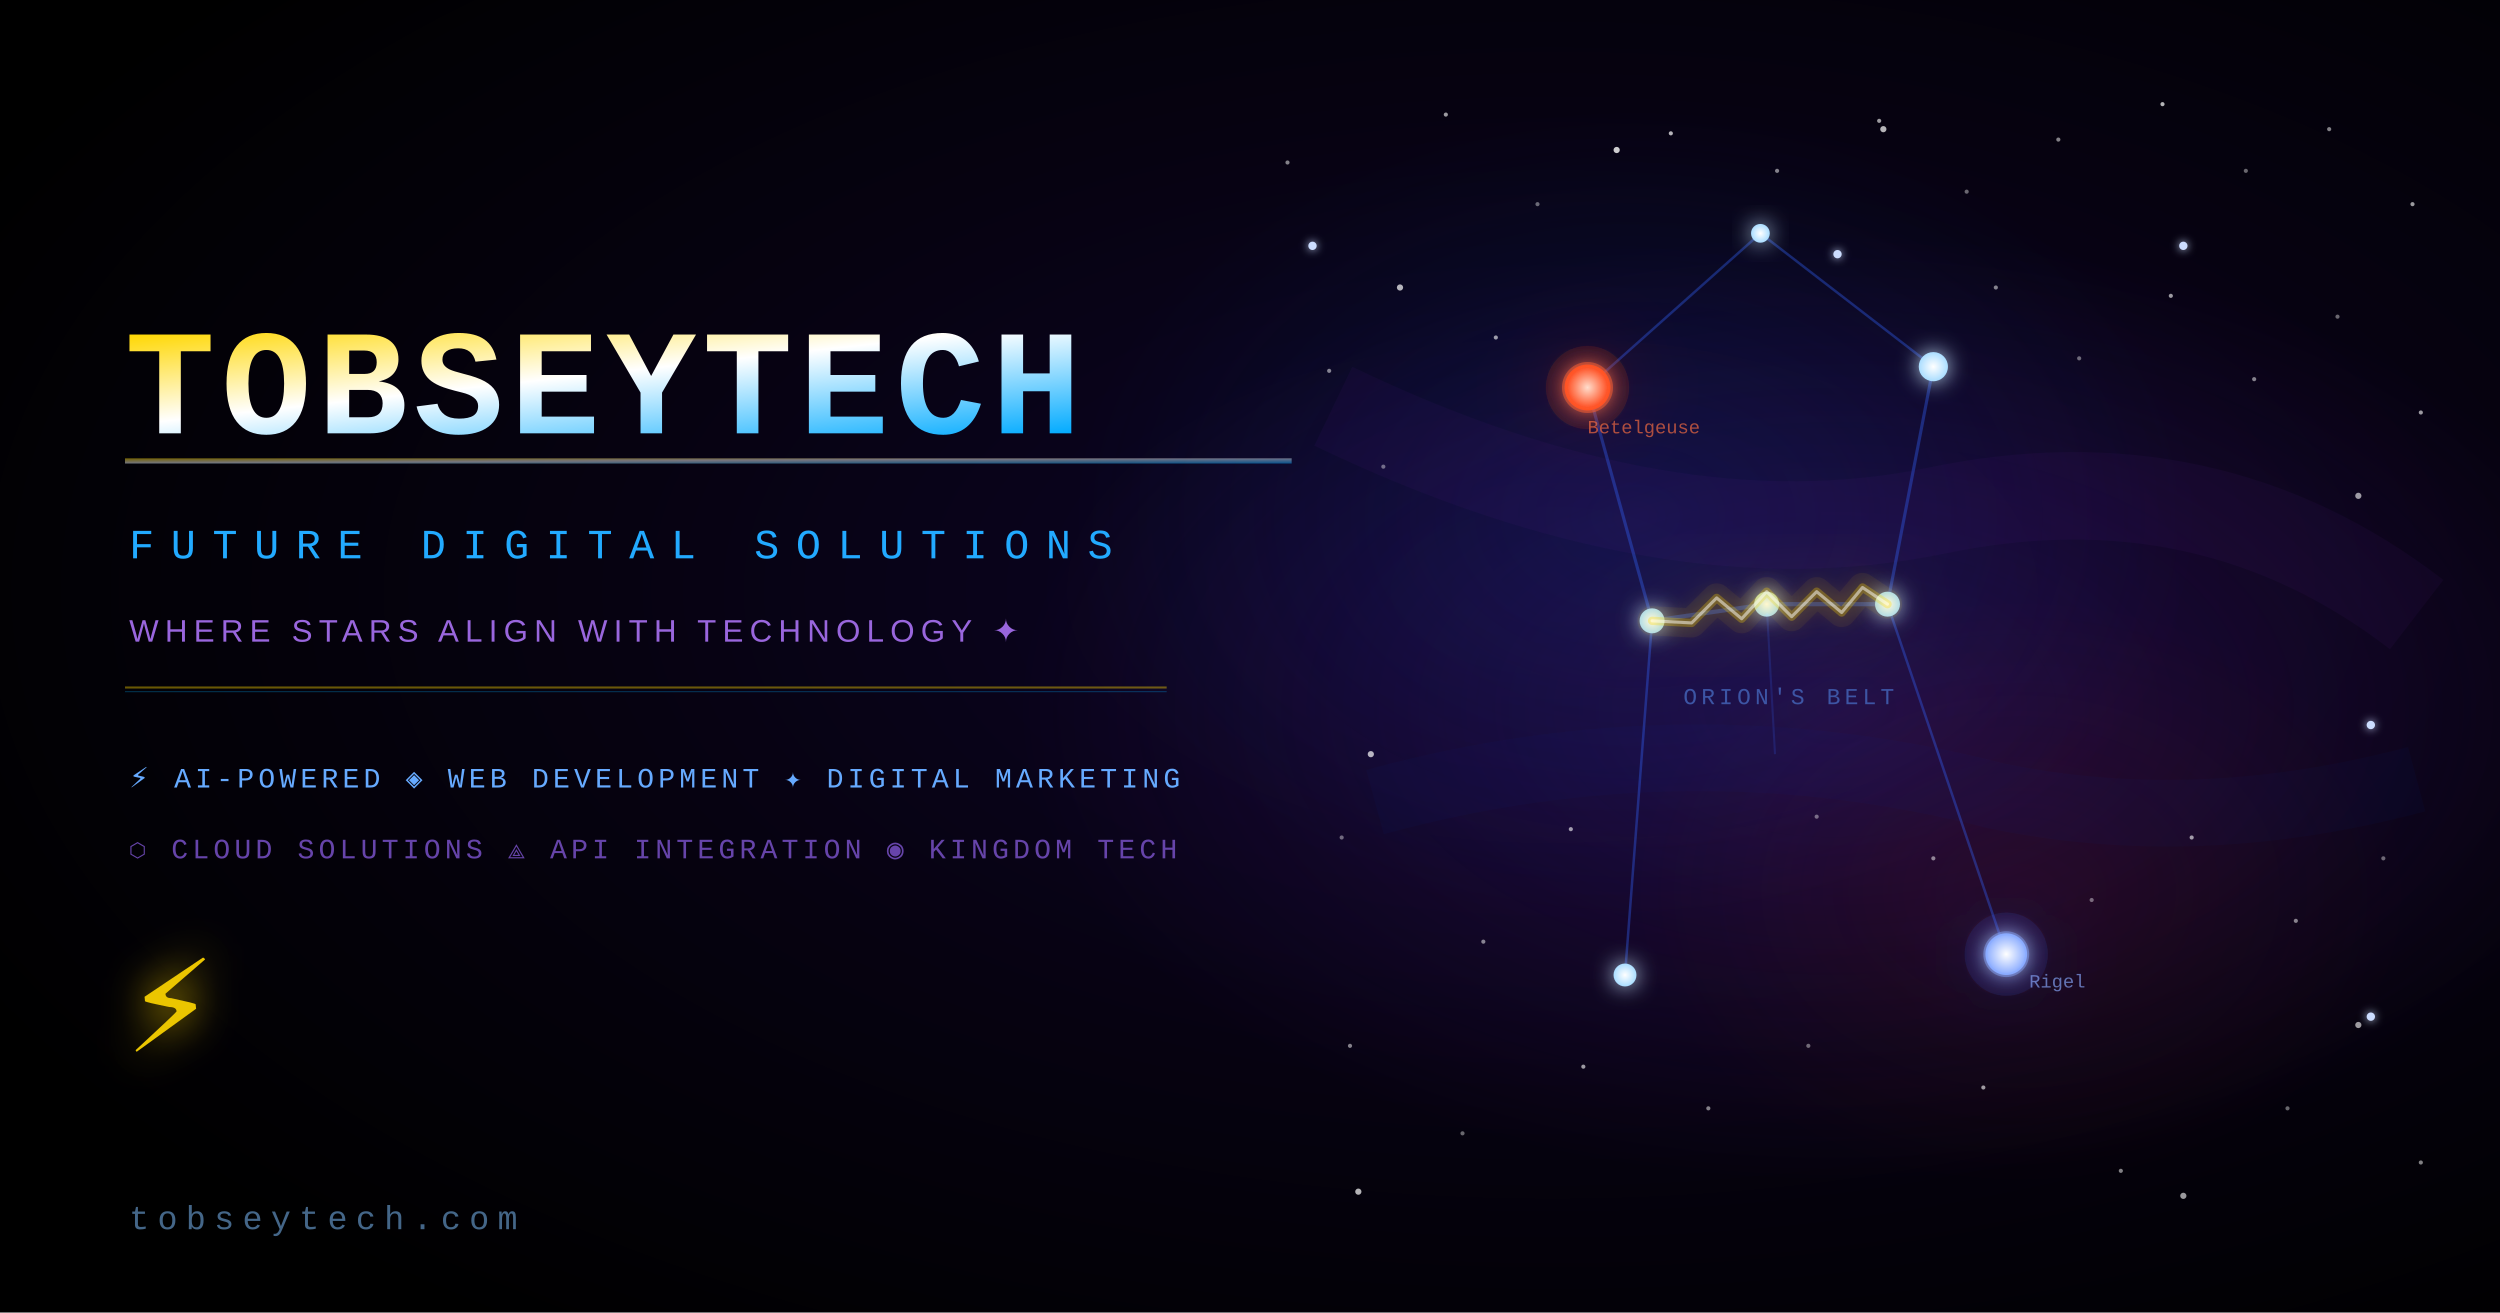
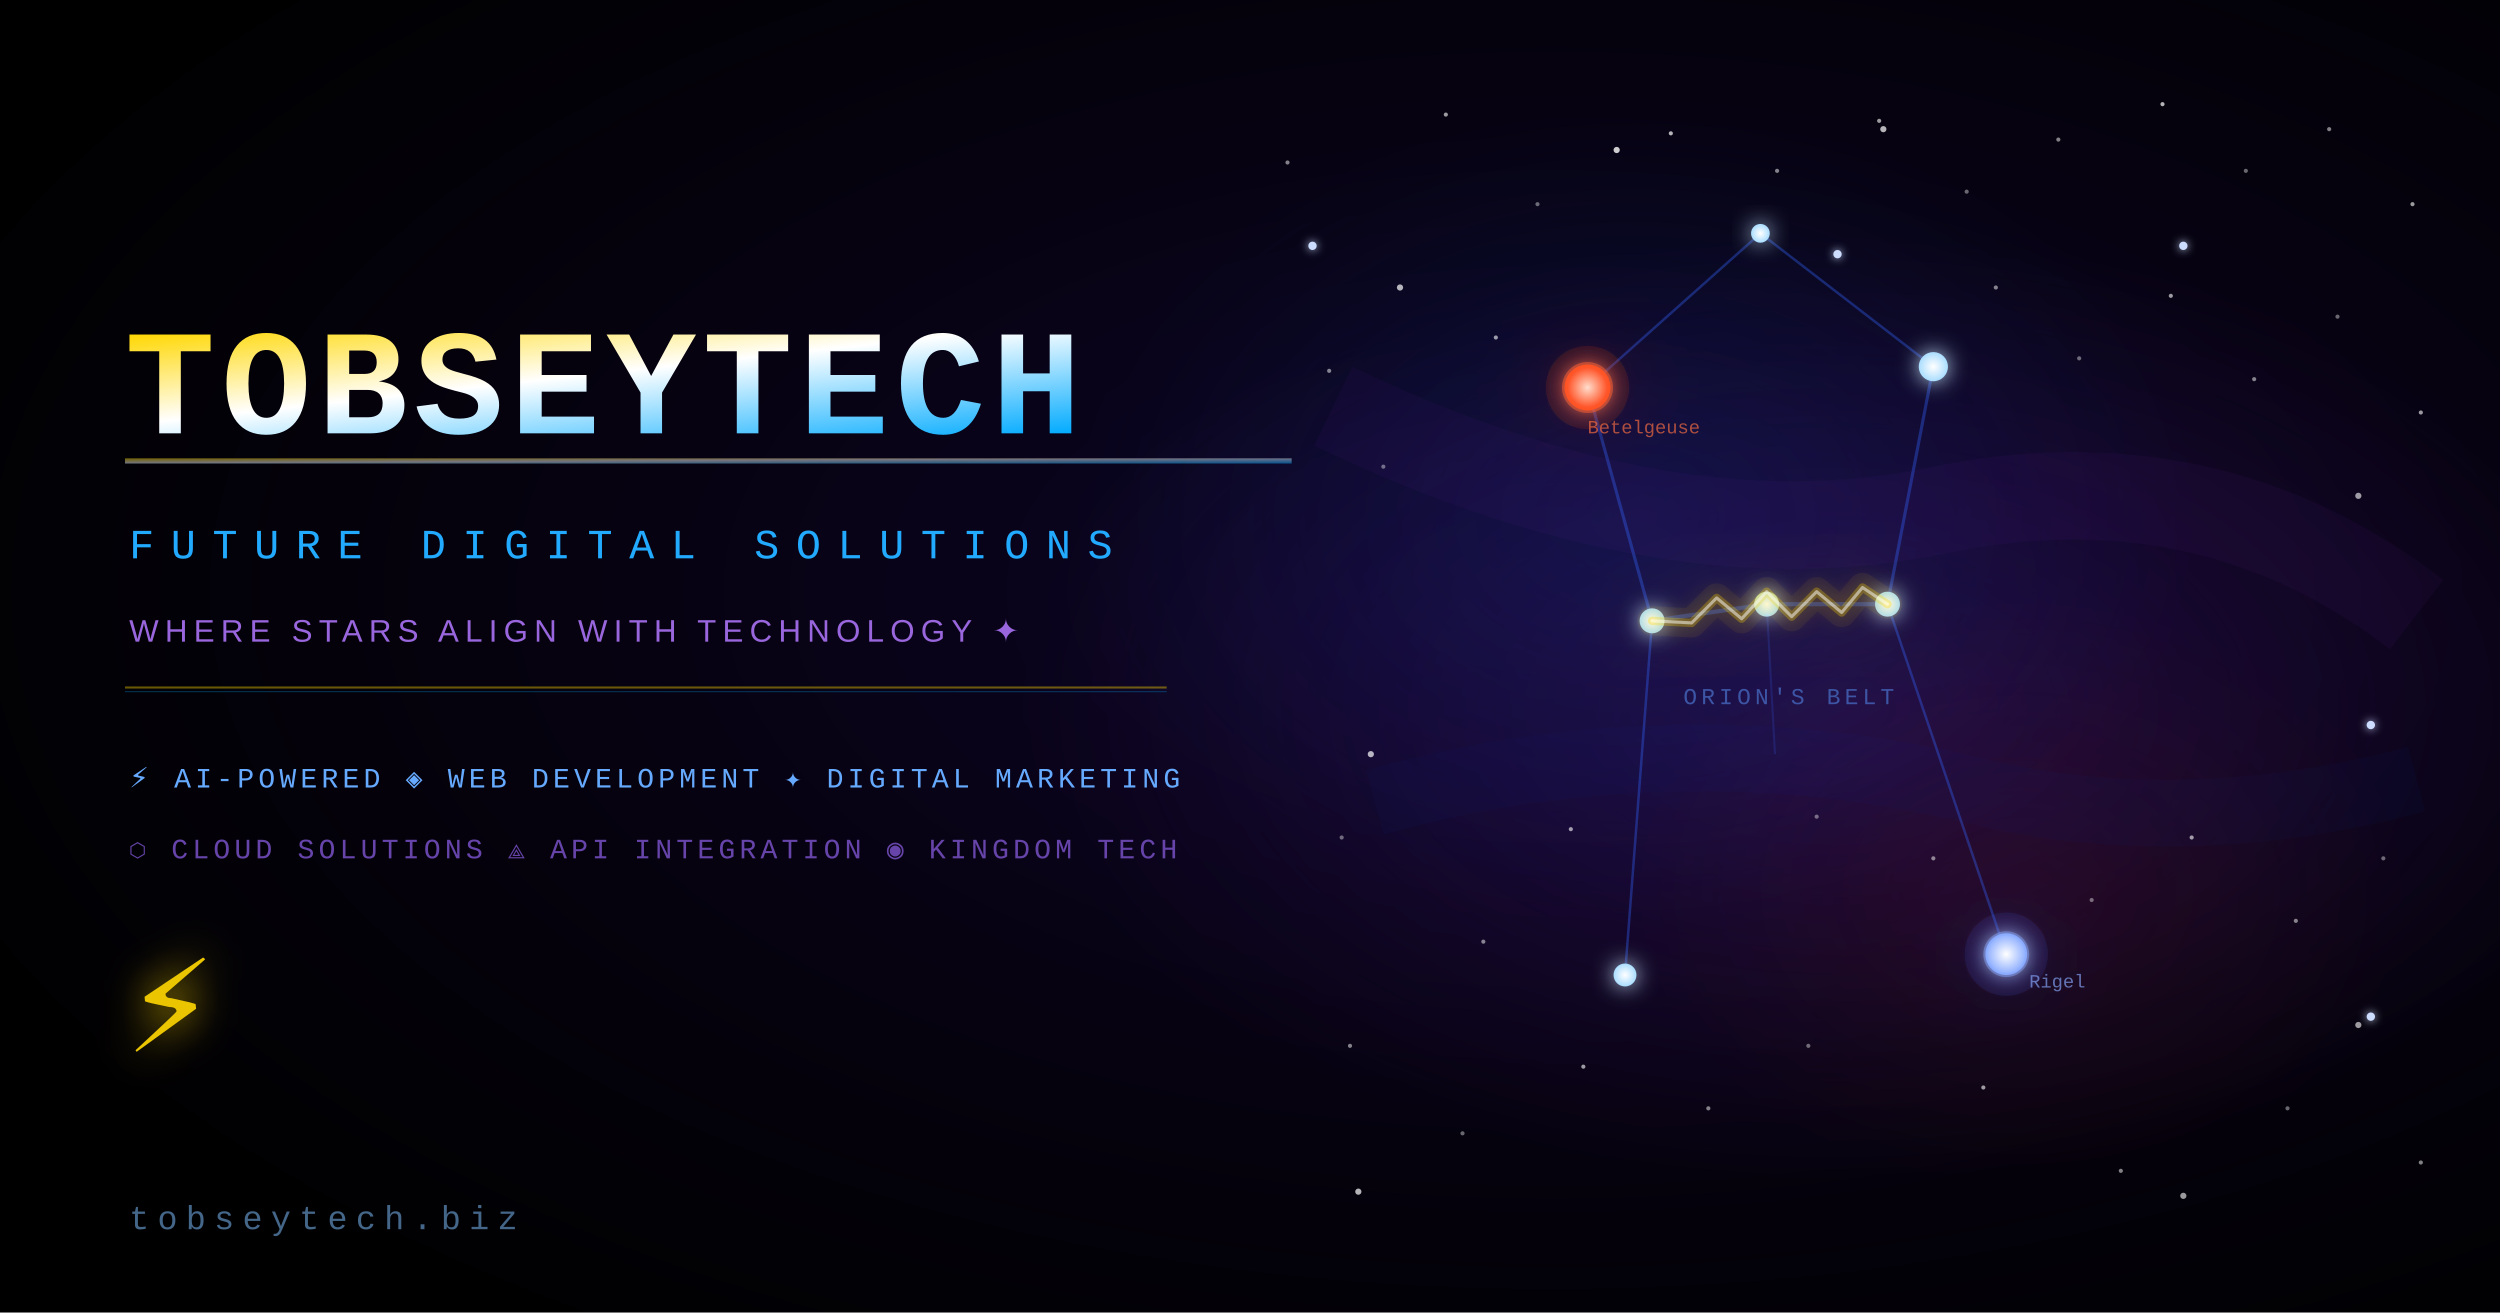
<svg xmlns="http://www.w3.org/2000/svg" viewBox="0 0 1200 630" width="1200" height="630">
  <defs>
    <radialGradient id="spaceBg" cx="62%" cy="45%" r="70%">
      <stop offset="0%" stop-color="#0d0528" />
      <stop offset="55%" stop-color="#060210" />
      <stop offset="100%" stop-color="#000000" />
    </radialGradient>
    <radialGradient id="neb1" cx="50%" cy="50%" r="50%">
      <stop offset="0%" stop-color="#4a1880" stop-opacity="0.38" />
      <stop offset="100%" stop-color="#4a1880" stop-opacity="0" />
    </radialGradient>
    <radialGradient id="neb2" cx="50%" cy="50%" r="50%">
      <stop offset="0%" stop-color="#0a3080" stop-opacity="0.26" />
      <stop offset="100%" stop-color="#0a3080" stop-opacity="0" />
    </radialGradient>
    <radialGradient id="neb3" cx="50%" cy="50%" r="50%">
      <stop offset="0%" stop-color="#8a2010" stop-opacity="0.14" />
      <stop offset="100%" stop-color="#8a2010" stop-opacity="0" />
    </radialGradient>
    <radialGradient id="whiteStar">
      <stop offset="0%" stop-color="#ffffff" />
      <stop offset="100%" stop-color="#aaddff" />
    </radialGradient>
    <radialGradient id="redStar">
      <stop offset="0%" stop-color="#ffddcc" />
      <stop offset="100%" stop-color="#ff4010" />
    </radialGradient>
    <radialGradient id="blueStar">
      <stop offset="0%" stop-color="#ffffff" />
      <stop offset="100%" stop-color="#88aaff" />
    </radialGradient>
    <linearGradient id="titleGrad" x1="0%" y1="0%" x2="100%" y2="100%">
      <stop offset="0%" stop-color="#FFD700" />
      <stop offset="45%" stop-color="#FFFFFF" />
      <stop offset="100%" stop-color="#00AAFF" />
    </linearGradient>
    <filter id="g2" x="-100%" y="-100%" width="300%" height="300%">
      <feGaussianBlur in="SourceGraphic" stdDeviation="2" result="b" />
      <feMerge>
        <feMergeNode in="b" />
        <feMergeNode in="SourceGraphic" />
      </feMerge>
    </filter>
    <filter id="g5" x="-100%" y="-100%" width="300%" height="300%">
      <feGaussianBlur in="SourceGraphic" stdDeviation="5" result="b" />
      <feMerge>
        <feMergeNode in="b" />
        <feMergeNode in="SourceGraphic" />
      </feMerge>
    </filter>
    <filter id="g10" x="-100%" y="-100%" width="300%" height="300%">
      <feGaussianBlur in="SourceGraphic" stdDeviation="10" result="b" />
      <feMerge>
        <feMergeNode in="b" />
        <feMergeNode in="SourceGraphic" />
      </feMerge>
    </filter>
    <filter id="g18" x="-150%" y="-150%" width="400%" height="400%">
      <feGaussianBlur in="SourceGraphic" stdDeviation="18" result="b" />
      <feMerge>
        <feMergeNode in="b" />
        <feMergeNode in="SourceGraphic" />
      </feMerge>
    </filter>
  </defs>
  <rect width="1200" height="630" fill="url(#spaceBg)" />
  <ellipse cx="880" cy="340" rx="390" ry="228" fill="url(#neb1)" />
  <ellipse cx="785" cy="248" rx="270" ry="196" fill="url(#neb2)" />
  <ellipse cx="970" cy="428" rx="188" ry="142" fill="url(#neb3)" />
  <path d="M640,195 Q800,272 930,245 Q1060,218 1160,295" stroke="#6620a0" stroke-width="42" stroke-opacity="0.07" fill="none" />
  <path d="M660,385 Q810,344 958,382 Q1055,402 1160,374" stroke="#1030a0" stroke-width="32" stroke-opacity="0.05" fill="none" />
  <g fill="#ffffff">
    <circle cx="618" cy="78" r="1" opacity=".5" />
    <circle cx="694" cy="55" r="1" opacity=".6" />
    <circle cx="738" cy="98" r="1" opacity=".4" />
    <circle cx="802" cy="64" r="1" opacity=".7" />
    <circle cx="853" cy="82" r="1" opacity=".5" />
    <circle cx="902" cy="58" r="1" opacity=".6" />
    <circle cx="944" cy="92" r="1" opacity=".4" />
    <circle cx="988" cy="67" r="1" opacity=".5" />
    <circle cx="1038" cy="50" r="1" opacity=".7" />
    <circle cx="1078" cy="82" r="1" opacity=".4" />
    <circle cx="1118" cy="62" r="1" opacity=".5" />
    <circle cx="1158" cy="98" r="1" opacity=".6" />
    <circle cx="638" cy="178" r="1" opacity=".5" />
    <circle cx="664" cy="224" r="1" opacity=".4" />
    <circle cx="718" cy="162" r="1" opacity=".6" />
    <circle cx="958" cy="138" r="1" opacity=".5" />
    <circle cx="998" cy="172" r="1" opacity=".4" />
    <circle cx="1042" cy="142" r="1" opacity=".6" />
    <circle cx="1082" cy="182" r="1" opacity=".5" />
    <circle cx="1122" cy="152" r="1" opacity=".4" />
    <circle cx="1162" cy="198" r="1" opacity=".6" />
    <circle cx="644" cy="402" r="1" opacity=".4" />
    <circle cx="712" cy="452" r="1" opacity=".5" />
    <circle cx="754" cy="398" r="1" opacity=".6" />
    <circle cx="872" cy="392" r="1" opacity=".4" />
    <circle cx="928" cy="412" r="1" opacity=".5" />
    <circle cx="1004" cy="432" r="1" opacity=".4" />
    <circle cx="1052" cy="402" r="1" opacity=".6" />
    <circle cx="1102" cy="442" r="1" opacity=".5" />
    <circle cx="1144" cy="412" r="1" opacity=".4" />
    <circle cx="648" cy="502" r="1" opacity=".5" />
    <circle cx="702" cy="544" r="1" opacity=".4" />
    <circle cx="760" cy="512" r="1" opacity=".6" />
    <circle cx="820" cy="532" r="1" opacity=".5" />
    <circle cx="868" cy="502" r="1" opacity=".4" />
    <circle cx="952" cy="522" r="1" opacity=".6" />
    <circle cx="1018" cy="562" r="1" opacity=".5" />
    <circle cx="1098" cy="532" r="1" opacity=".4" />
    <circle cx="1162" cy="558" r="1" opacity=".5" />
    <circle cx="672" cy="138" r="1.5" opacity=".7" />
    <circle cx="776" cy="72" r="1.5" opacity=".8" />
    <circle cx="904" cy="62" r="1.5" opacity=".7" />
    <circle cx="1132" cy="238" r="1.5" opacity=".6" />
    <circle cx="658" cy="362" r="1.5" opacity=".7" />
    <circle cx="1132" cy="492" r="1.5" opacity=".6" />
    <circle cx="652" cy="572" r="1.5" opacity=".7" />
    <circle cx="1048" cy="574" r="1.5" opacity=".6" />
  </g>
  <g fill="#ccddff" filter="url(#g2)">
    <circle cx="630" cy="118" r="2" />
    <circle cx="882" cy="122" r="2" />
    <circle cx="1048" cy="118" r="2" />
    <circle cx="1138" cy="348" r="2" />
    <circle cx="1138" cy="488" r="2" />
  </g>
  <g stroke="#3366ff" stroke-opacity="0.36" fill="none">
    <line x1="845" y1="112" x2="762" y2="186" stroke-width="1.2" />
    <line x1="845" y1="112" x2="928" y2="176" stroke-width="1.2" />
    <line x1="762" y1="186" x2="793" y2="298" stroke-width="1.5" />
    <line x1="928" y1="176" x2="906" y2="290" stroke-width="1.5" />
    <line x1="793" y1="298" x2="848" y2="290" stroke-width="2" />
    <line x1="848" y1="290" x2="906" y2="290" stroke-width="2" />
    <line x1="793" y1="298" x2="780" y2="468" stroke-width="1.2" />
    <line x1="906" y1="290" x2="963" y2="458" stroke-width="1.2" />
    <line x1="848" y1="290" x2="852" y2="362" stroke-width="1" stroke-opacity="0.18" />
  </g>
  <circle cx="845" cy="112" r="4.5" fill="url(#whiteStar)" filter="url(#g5)" />
  <circle cx="762" cy="186" r="20" fill="#ff3808" fill-opacity="0.12" filter="url(#g18)" />
  <circle cx="762" cy="186" r="11" fill="url(#redStar)" filter="url(#g5)" />
  <circle cx="762" cy="186" r="11" fill="none" stroke="#ff6030" stroke-width="2.5" stroke-opacity="0.5">
    <animate attributeName="r" values="11;14;11;13;11" dur="5s" repeatCount="indefinite" />
    <animate attributeName="stroke-opacity" values=".5;.9;.3;.7;.5" dur="5s" repeatCount="indefinite" />
  </circle>
  <circle cx="928" cy="176" r="7" fill="url(#whiteStar)" filter="url(#g5)" />
  <circle cx="793" cy="298" r="6" fill="url(#whiteStar)" filter="url(#g5)" />
  <circle cx="848" cy="290" r="6" fill="url(#whiteStar)" filter="url(#g5)" />
  <circle cx="906" cy="290" r="6" fill="url(#whiteStar)" filter="url(#g5)" />
  <circle cx="793" cy="298" r="9" fill="none" stroke="#ffffff" stroke-width="1.5" stroke-opacity="0">
    <animate attributeName="r" values="9;16;9" dur="3s" begin="0s" repeatCount="indefinite" />
    <animate attributeName="stroke-opacity" values="0;.4;0" dur="3s" begin="0s" repeatCount="indefinite" />
  </circle>
  <circle cx="848" cy="290" r="9" fill="none" stroke="#ffffff" stroke-width="1.5" stroke-opacity="0">
    <animate attributeName="r" values="9;16;9" dur="3s" begin="0.6s" repeatCount="indefinite" />
    <animate attributeName="stroke-opacity" values="0;.4;0" dur="3s" begin="0.6s" repeatCount="indefinite" />
  </circle>
  <circle cx="906" cy="290" r="9" fill="none" stroke="#ffffff" stroke-width="1.5" stroke-opacity="0">
    <animate attributeName="r" values="9;16;9" dur="3s" begin="1.2s" repeatCount="indefinite" />
    <animate attributeName="stroke-opacity" values="0;.4;0" dur="3s" begin="1.2s" repeatCount="indefinite" />
  </circle>
  <circle cx="780" cy="468" r="5.5" fill="url(#whiteStar)" filter="url(#g5)" />
  <circle cx="963" cy="458" r="20" fill="#3355ff" fill-opacity="0.12" filter="url(#g18)" />
  <circle cx="963" cy="458" r="10" fill="url(#blueStar)" filter="url(#g5)" />
  <circle cx="963" cy="458" r="10" fill="none" stroke="#88aaff" stroke-width="2" stroke-opacity="0.45">
    <animate attributeName="r" values="10;14;10" dur="4s" repeatCount="indefinite" />
    <animate attributeName="stroke-opacity" values=".45;.8;.45" dur="4s" repeatCount="indefinite" />
  </circle>
  <path d="M906,290 L894,282 L884,294 L872,284 L860,296 L848,284 L836,297 L824,287 L812,299 L793,298" stroke="#FFD700" stroke-width="14" stroke-linecap="round" stroke-linejoin="round" fill="none" opacity="0.08" filter="url(#g18)" />
  <path d="M906,290 L894,282 L884,294 L872,284 L860,296 L848,284 L836,297 L824,287 L812,299 L793,298" stroke="#FFD700" stroke-width="4" stroke-linecap="round" stroke-linejoin="round" fill="none" opacity="0.35" filter="url(#g5)" />
  <path d="M906,290 L894,282 L884,294 L872,284 L860,296 L848,284 L836,297 L824,287 L812,299 L793,298" stroke="#ffffff" stroke-width="1.5" stroke-linecap="round" stroke-linejoin="round" fill="none" opacity="0.5" />
  <circle r="30" fill="#FFD700" fill-opacity="0" filter="url(#g18)">
    <animate attributeName="fill-opacity" values="0;0.25;0" dur="2.8s" repeatCount="indefinite" />
    <animateMotion path="M906,290 L894,282 L884,294 L872,284 L860,296 L848,284 L836,297 L824,287 L812,299 L793,298" dur="2.8s" repeatCount="indefinite" calcMode="linear" />
  </circle>
  <circle r="16" fill="#FFD700" fill-opacity="0" filter="url(#g10)">
    <animate attributeName="fill-opacity" values="0;0.55;0" dur="2.8s" repeatCount="indefinite" />
    <animateMotion path="M906,290 L894,282 L884,294 L872,284 L860,296 L848,284 L836,297 L824,287 L812,299 L793,298" dur="2.8s" repeatCount="indefinite" calcMode="linear" />
  </circle>
  <circle r="8" fill="#ffffff" fill-opacity="0">
    <animate attributeName="fill-opacity" values="0;0.95;0" dur="2.8s" repeatCount="indefinite" />
    <animateMotion path="M906,290 L894,282 L884,294 L872,284 L860,296 L848,284 L836,297 L824,287 L812,299 L793,298" dur="2.8s" repeatCount="indefinite" calcMode="linear" />
  </circle>
  <circle r="5" fill="#FFE040" fill-opacity="0" filter="url(#g5)">
    <animate attributeName="fill-opacity" values="0;0.6;0" dur="2.8s" begin="0.12s" repeatCount="indefinite" />
    <animateMotion path="M906,290 L894,282 L884,294 L872,284 L860,296 L848,284 L836,297 L824,287 L812,299 L793,298" dur="2.8s" begin="0.12s" repeatCount="indefinite" calcMode="linear" />
  </circle>
  <circle r="3" fill="#FFD700" fill-opacity="0">
    <animate attributeName="fill-opacity" values="0;0.35;0" dur="2.8s" begin="0.26s" repeatCount="indefinite" />
    <animateMotion path="M906,290 L894,282 L884,294 L872,284 L860,296 L848,284 L836,297 L824,287 L812,299 L793,298" dur="2.8s" begin="0.26s" repeatCount="indefinite" calcMode="linear" />
  </circle>
  <g opacity="0">
    <animate attributeName="opacity" values="0;0;0;0.7;0" dur="2.8s" repeatCount="indefinite" keyTimes="0;0.85;0.9;0.95;1" />
    <circle cx="793" cy="298" r="28" fill="#FFD700" fill-opacity="0.22" filter="url(#g10)" />
    <circle cx="848" cy="290" r="28" fill="#FFD700" fill-opacity="0.22" filter="url(#g10)" />
    <circle cx="906" cy="290" r="28" fill="#FFD700" fill-opacity="0.22" filter="url(#g10)" />
  </g>
  <text x="808" y="338" font-family="'Share Tech Mono','Courier New',monospace" font-size="11" fill="#4466bb" letter-spacing="2" opacity="0.8">ORION'S BELT</text>
  <text x="762" y="208" font-family="'Share Tech Mono','Courier New',monospace" font-size="9" fill="#ff7040" opacity="0.65">Betelgeuse</text>
  <text x="974" y="474" font-family="'Share Tech Mono','Courier New',monospace" font-size="9" fill="#88aaff" opacity="0.65">Rigel</text>
  <text x="60" y="208" font-family="'Orbitron','Courier New','Lucida Console',monospace" font-size="72" font-weight="900" fill="url(#titleGrad)" letter-spacing="3">TOBSEYTECH</text>
  <rect x="60" y="220" width="560" height="2.5" fill="url(#titleGrad)" opacity="0.45" />
  <text x="62" y="268" font-family="'Orbitron','Courier New',monospace" font-size="20" font-weight="400" fill="#22aaff" letter-spacing="8">FUTURE DIGITAL SOLUTIONS</text>
  <text x="62" y="308" font-family="'Exo 2','Arial Narrow',Arial,sans-serif" font-size="15" fill="#9966dd" letter-spacing="3">WHERE STARS ALIGN WITH TECHNOLOGY ✦</text>
  <path d="M60,330 L560,330" stroke="#FFD700" stroke-width="1" stroke-opacity="0.4" />
  <path d="M60,332 L560,332" stroke="#00aaff" stroke-width="0.5" stroke-opacity="0.3" />
  <text x="62" y="378" font-family="'Share Tech Mono','Courier New',monospace" font-size="13.5" fill="#66aaff" letter-spacing="2">
    ⚡ AI-POWERED  ◈ WEB DEVELOPMENT  ✦ DIGITAL MARKETING
  </text>
  <text x="62" y="412" font-family="'Share Tech Mono','Courier New',monospace" font-size="13.5" fill="#6644aa" letter-spacing="2">
    ⬡ CLOUD SOLUTIONS  ⟁ API INTEGRATION  ◉ KINGDOM TECH
  </text>
  <text x="60" y="505" font-size="62" fill="#FFD700" filter="url(#g10)" opacity="0.92">⚡</text>
  <text x="60" y="505" font-size="62" fill="#ffffff" opacity="0">⚡
    <animate attributeName="opacity" values="0;0;0.45;0;0.3;0" dur="2.8s" repeatCount="indefinite" />
  </text>
-   <text x="62" y="590" font-family="'Share Tech Mono','Courier New',monospace" font-size="16" fill="#446688" letter-spacing="4">tobseytech.com</text>
+   <text x="62" y="590" font-family="'Share Tech Mono','Courier New',monospace" font-size="16" fill="#446688" letter-spacing="4">tobseytech.biz</text>
</svg>
